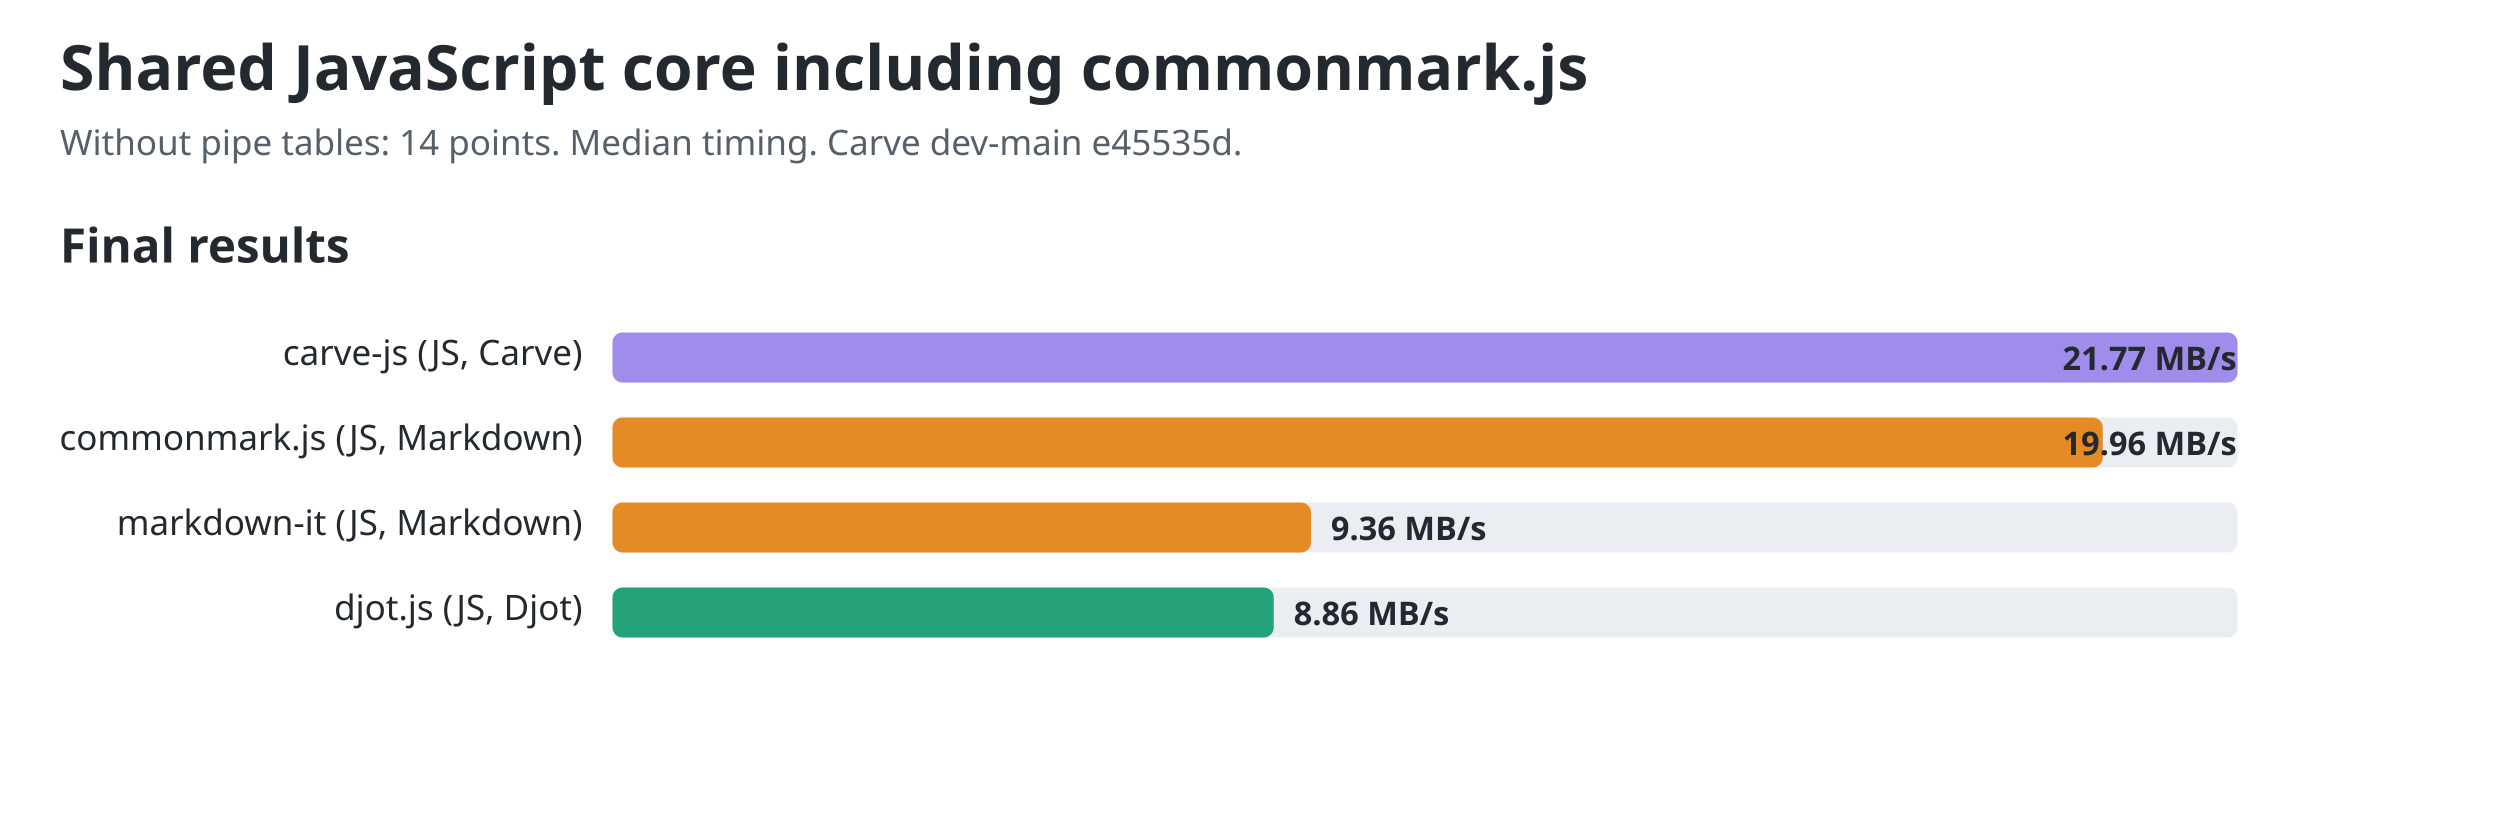
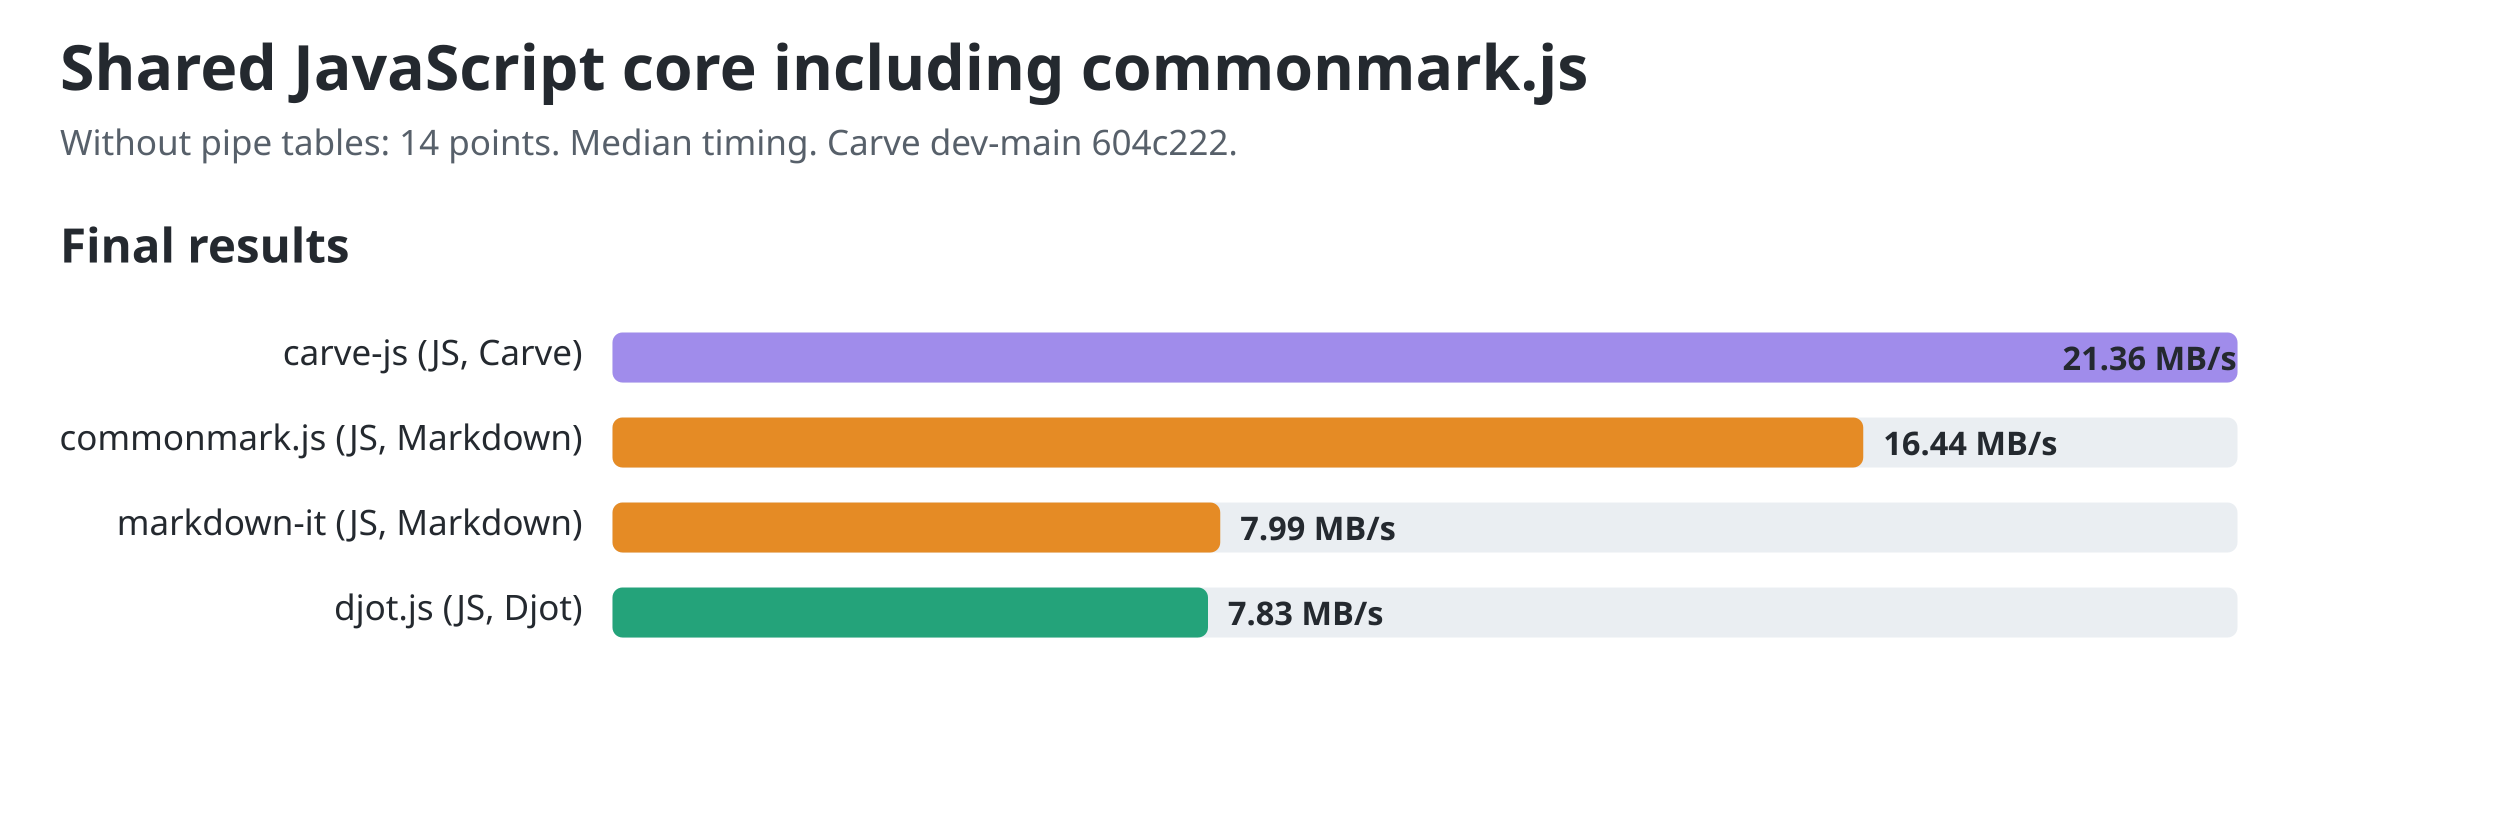
<svg xmlns="http://www.w3.org/2000/svg" width="1000" height="331" viewBox="0 0 1000 331" role="img" aria-labelledby="title desc">
  <style>text{font-family:ui-sans-serif,system-ui,sans-serif;fill:#24292f}.title{font-size:25px;font-weight:700}.sub{font-size:14px;fill:#57606a}.group{font-size:19px;font-weight:650}.label{font-size:14px}.value{font-size:13px;font-weight:650;fill:#24292f}.track{fill:#eaeef2}@media(prefers-color-scheme:dark){text,.value{fill:#f0f6fc}.sub{fill:#8c959f}.track{fill:#30363d}}</style>
  <text id="chart-title" class="title" x="24" y="36">Shared JavaScript core including commonmark.js</text>
-   <text class="sub" x="24" y="62">Without pipe tables: 14 points. Median timing. Carve dev-main e45535d.</text>
+   <text class="sub" x="24" y="62">Without pipe tables: 14 points. Median timing. Carve dev-main 604c222.</text>
  <text class="group" x="24" y="105">Final results</text>
  <text class="label" x="233" y="146" text-anchor="end">carve-js (JS, Carve)</text>
  <rect class="track" x="245" y="133" width="650" height="20" rx="4" />
  <rect x="245" y="133" width="650.0" height="20" rx="4" fill="#a08ceb" />
-   <text class="value" x="825" y="148">21.77 MB/s</text>
+   <text class="value" x="825" y="148">21.36 MB/s</text>
  <text class="label" x="233" y="180" text-anchor="end">commonmark.js (JS, Markdown)</text>
  <rect class="track" x="245" y="167" width="650" height="20" rx="4" />
-   <rect x="245" y="167" width="596.1" height="20" rx="4" fill="#e58b25" />
-   <text class="value" x="825" y="182">19.96 MB/s</text>
+   <rect x="245" y="167" width="500.3" height="20" rx="4" fill="#e58b25" />
+   <text class="value" x="753.321" y="182">16.44 MB/s</text>
  <text class="label" x="233" y="214" text-anchor="end">markdown-it (JS, Markdown)</text>
  <rect class="track" x="245" y="201" width="650" height="20" rx="4" />
-   <rect x="245" y="201" width="279.4" height="20" rx="4" fill="#e58b25" />
-   <text class="value" x="532.352" y="216">9.36 MB/s</text>
+   <rect x="245" y="201" width="243.1" height="20" rx="4" fill="#e58b25" />
+   <text class="value" x="496.112" y="216">7.99 MB/s</text>
  <text class="label" x="233" y="248" text-anchor="end">djot.js (JS, Djot)</text>
  <rect class="track" x="245" y="235" width="650" height="20" rx="4" />
-   <rect x="245" y="235" width="264.5" height="20" rx="4" fill="#24a37a" />
-   <text class="value" x="517.493" y="250">8.86 MB/s</text>
+   <rect x="245" y="235" width="238.2" height="20" rx="4" fill="#24a37a" />
+   <text class="value" x="491.16" y="250">7.83 MB/s</text>
</svg>
